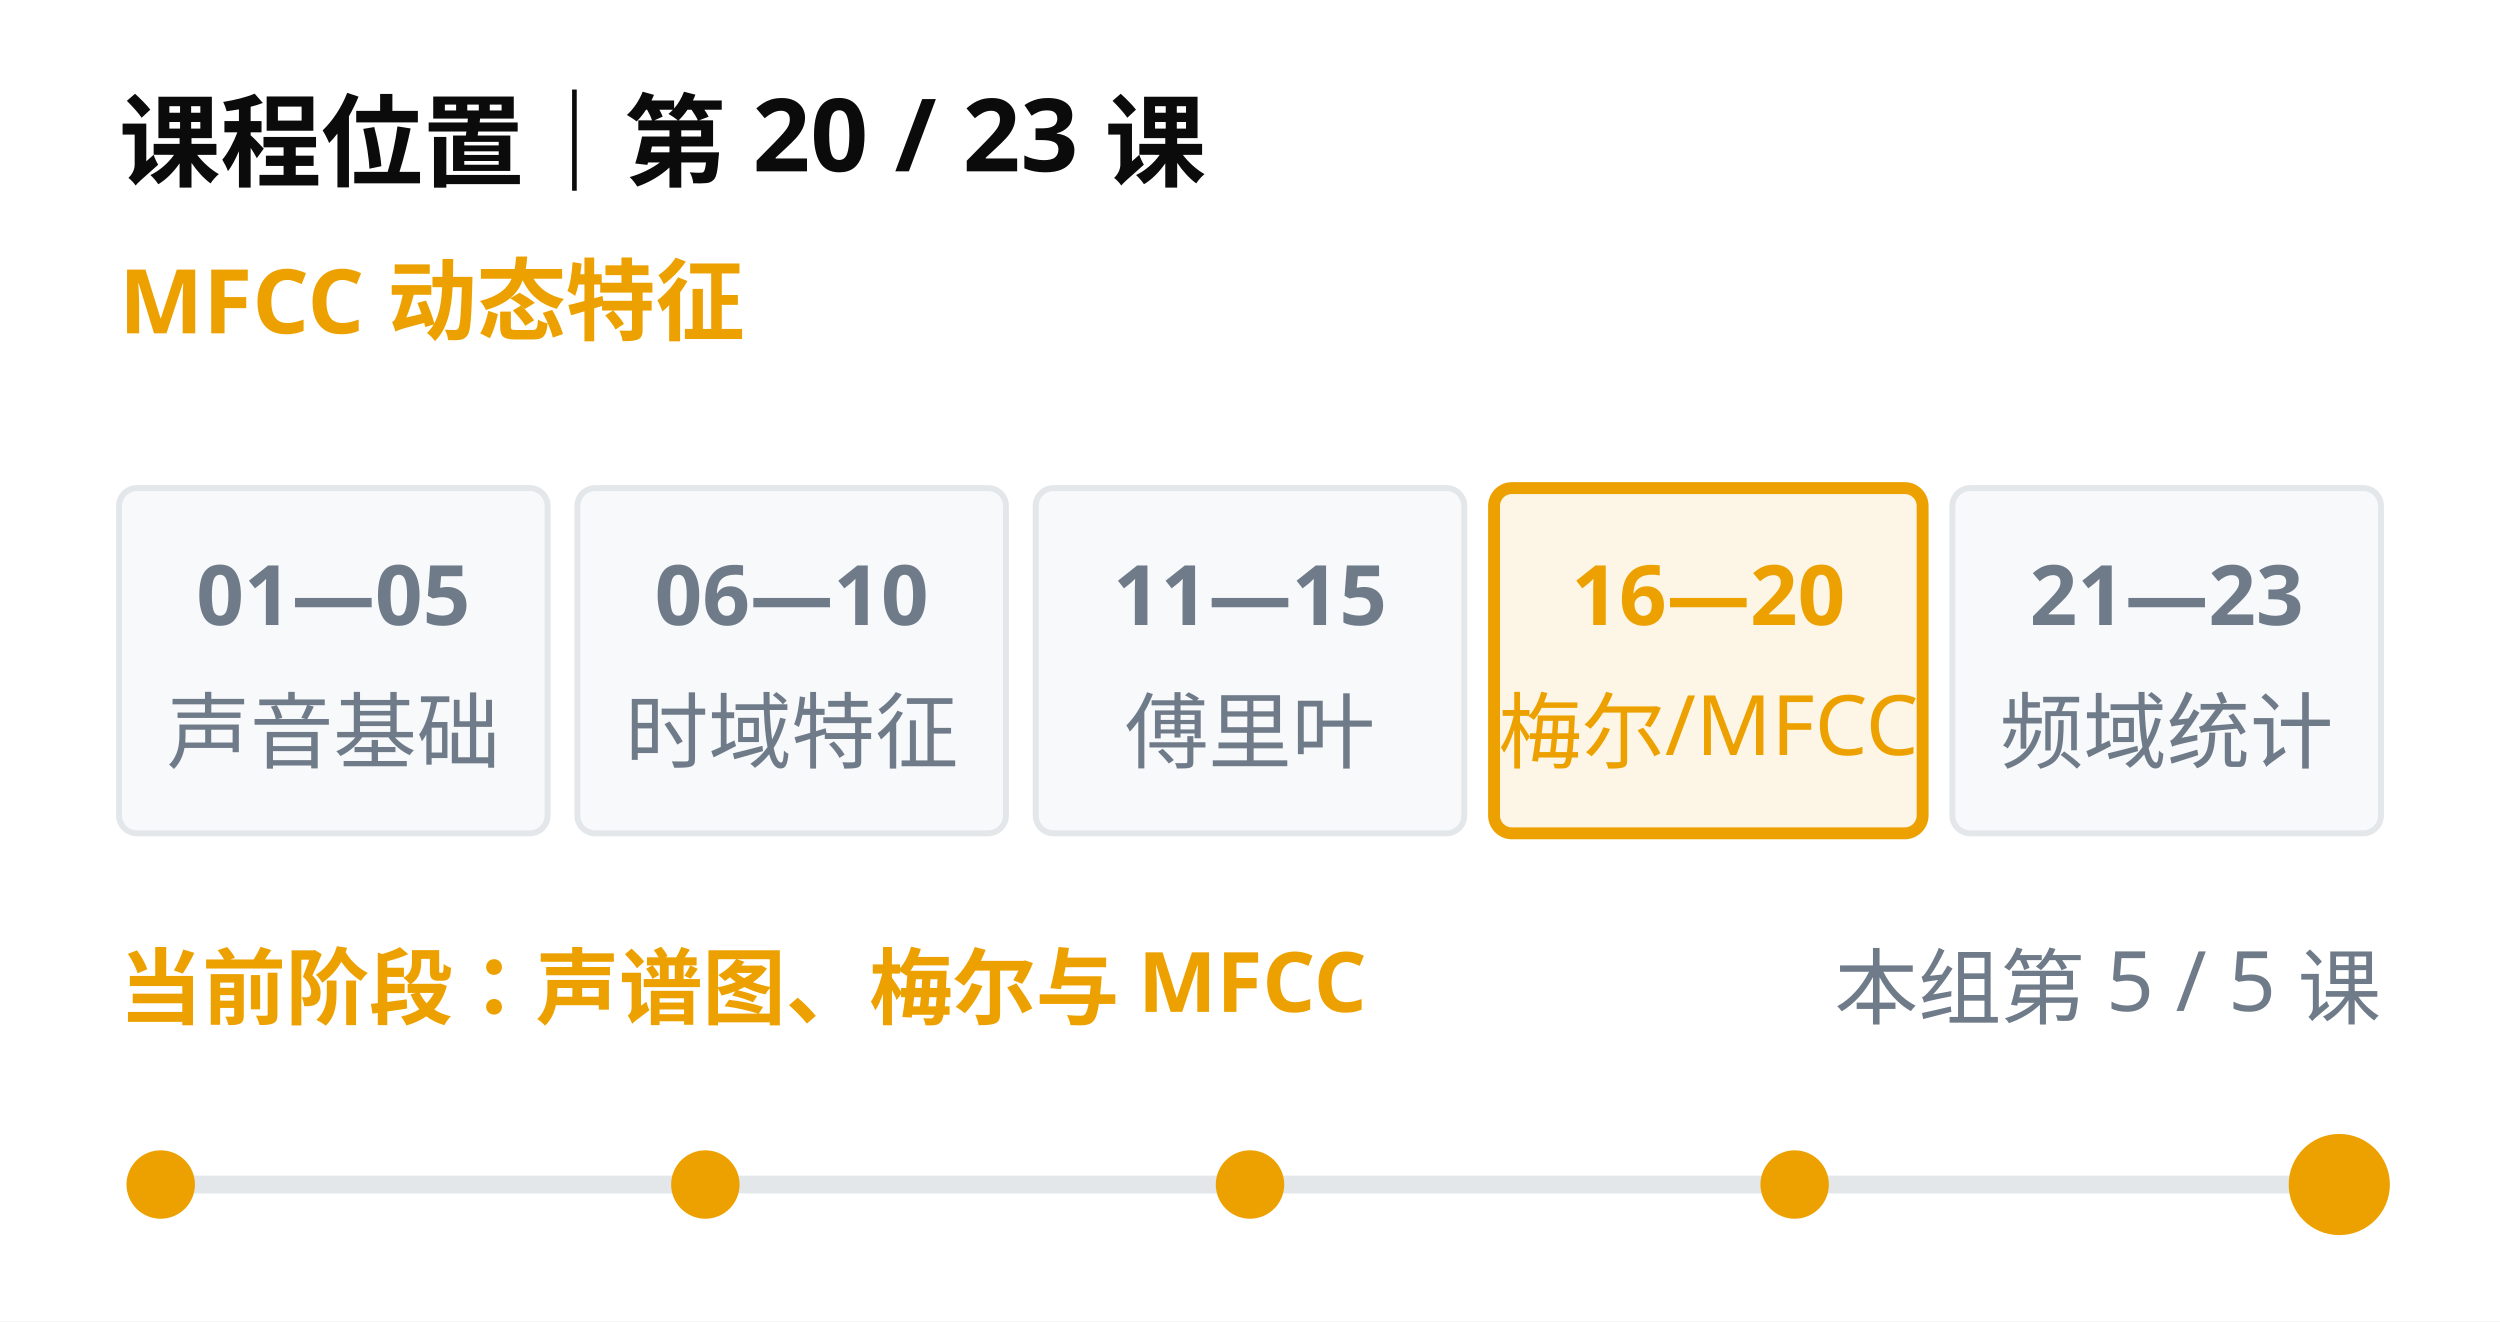
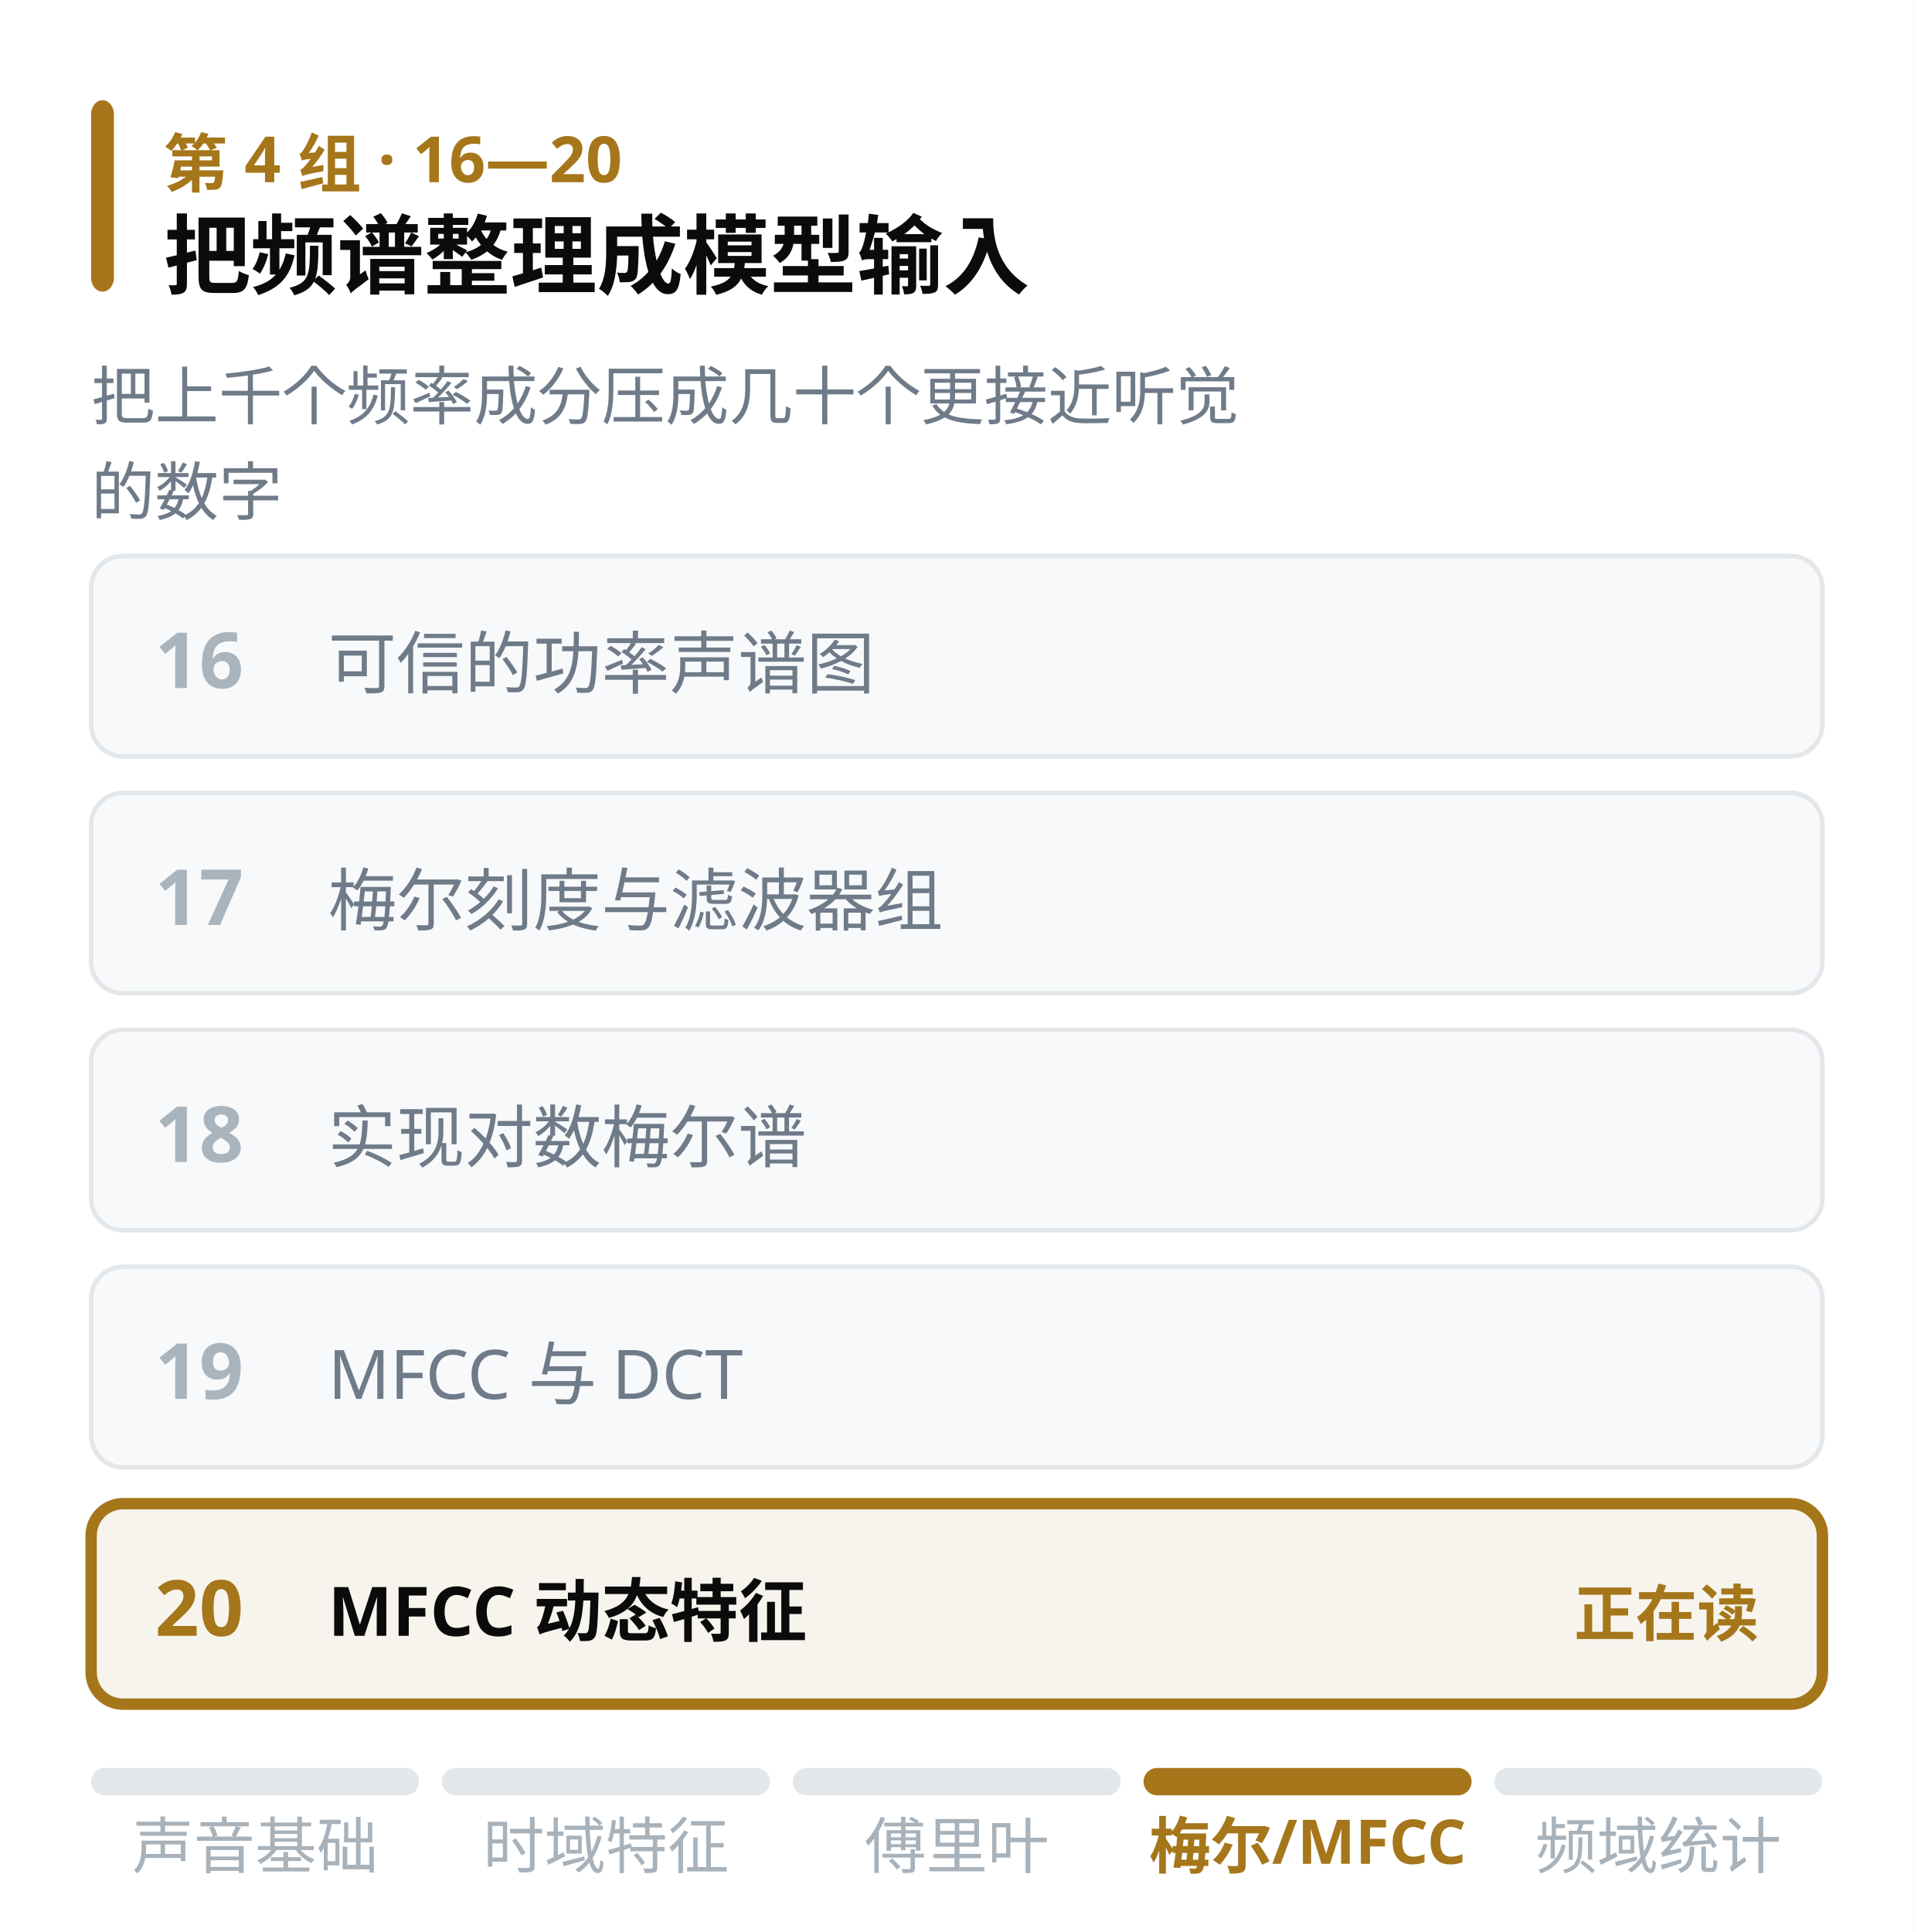
- <svg xmlns="http://www.w3.org/2000/svg" viewBox="0 0 420 222" width="420" height="222" font-family="Microsoft YaHei, PingFang SC, Noto Sans SC, Hiragino Sans GB, sans-serif" fill="#0b0b0b" role="img" aria-label="第 20 课在二十三课课程路线中的位置">
-   <rect width="420" height="222" fill="#ffffff" />
-   <text x="20" y="30" font-size="17" font-weight="700" fill="#0b0b0b" text-anchor="start">课程位置｜第 20 / 23 课</text>
-   <text x="20" y="56" font-size="15" font-weight="700" fill="#eda100" text-anchor="start">MFCC 动态特征</text>
-   <rect x="20" y="82" width="72" height="58" rx="3" fill="#f7f9fb" stroke="#e3e7ea" stroke-width="1" />
-   <text x="56" y="105" font-size="14" font-weight="700" fill="#6f7b89" text-anchor="middle">01—05</text>
-   <text x="56" y="128" font-size="14" font-weight="400" fill="#6f7b89" text-anchor="middle">声音基础</text>
-   <rect x="97" y="82" width="72" height="58" rx="3" fill="#f7f9fb" stroke="#e3e7ea" stroke-width="1" />
-   <text x="133" y="105" font-size="14" font-weight="700" fill="#6f7b89" text-anchor="middle">06—10</text>
-   <text x="133" y="128" font-size="14" font-weight="400" fill="#6f7b89" text-anchor="middle">时域特征</text>
-   <rect x="174" y="82" width="72" height="58" rx="3" fill="#f7f9fb" stroke="#e3e7ea" stroke-width="1" />
-   <text x="210" y="105" font-size="14" font-weight="700" fill="#6f7b89" text-anchor="middle">11—15</text>
-   <text x="210" y="128" font-size="14" font-weight="400" fill="#6f7b89" text-anchor="middle">傅里叶</text>
-   <rect x="251" y="82" width="72" height="58" rx="3" fill="#eda10018" stroke="#eda100" stroke-width="2" />
-   <text x="287" y="105" font-size="14" font-weight="700" fill="#eda100" text-anchor="middle">16—20</text>
-   <text x="287" y="128" font-size="14" font-weight="400" fill="#eda100" text-anchor="middle">梅尔/MFCC</text>
-   <rect x="328" y="82" width="72" height="58" rx="3" fill="#f7f9fb" stroke="#e3e7ea" stroke-width="1" />
-   <text x="364" y="105" font-size="14" font-weight="700" fill="#6f7b89" text-anchor="middle">21—23</text>
-   <text x="364" y="128" font-size="14" font-weight="400" fill="#6f7b89" text-anchor="middle">频域统计</text>
-   <text x="20" y="171" font-size="14" font-weight="700" fill="#eda100" text-anchor="start">当前阶段：声谱图、梅尔与 MFCC</text>
-   <text x="400" y="171" font-size="14" font-weight="400" fill="#6f7b89" text-anchor="end">本组第 5 / 5 课</text>
-   <line x1="27.0" y1="199.0" x2="393.0" y2="199.0" stroke="#e3e7ea" stroke-width="3" stroke-linecap="round" />
-   <circle cx="27" cy="199" r="5" fill="#eda100" stroke="#eda100" stroke-width="1.5" />
-   <circle cx="118.5" cy="199" r="5" fill="#eda100" stroke="#eda100" stroke-width="1.5" />
-   <circle cx="210" cy="199" r="5" fill="#eda100" stroke="#eda100" stroke-width="1.5" />
-   <circle cx="301.5" cy="199" r="5" fill="#eda100" stroke="#eda100" stroke-width="1.5" />
-   <circle cx="393" cy="199" r="7" fill="#eda100" stroke="#eda100" stroke-width="3" />
+ <svg xmlns="http://www.w3.org/2000/svg" viewBox="0 0 420 424" width="420" height="424" font-family="Microsoft YaHei, PingFang SC, Noto Sans SC, Hiragino Sans GB, sans-serif" fill="#0b0b0b" role="img" aria-label="第 20 课属于第 4 组「把频谱整理成模型输入」，本组共 5 课">
+   <rect width="420" height="424" fill="#ffffff" />
+   <rect x="20" y="22" width="5" height="42" rx="3" fill="#a5761a" stroke="none" stroke-width="1" />
+   <text x="36" y="41" font-size="14" font-weight="700" fill="#a5761a" text-anchor="start">第 4 组 · 16—20</text>
+   <text x="36" y="63" font-size="19" font-weight="700" fill="#0b0b0b" text-anchor="start">把频谱整理成模型输入</text>
+   <text x="20" y="92" font-size="14" font-weight="400" fill="#6f7b89" text-anchor="start">
+     <tspan x="20" dy="0">把上千个频率成分压成几十个更接近听觉</tspan>
+     <tspan x="20" dy="21">的数字</tspan>
+   </text>
+   <rect x="20" y="122" width="380" height="44" rx="7" fill="#f7f9fb" stroke="#e3e7ea" stroke-width="1" />
+   <text x="34" y="151" font-size="17" font-weight="700" fill="#aab4bd" text-anchor="start">16</text>
+   <text x="72" y="151" font-size="15" font-weight="400" fill="#6f7b89" text-anchor="start">可信的功率声谱图</text>
+   <rect x="20" y="174" width="380" height="44" rx="7" fill="#f7f9fb" stroke="#e3e7ea" stroke-width="1" />
+   <text x="34" y="203" font-size="17" font-weight="700" fill="#aab4bd" text-anchor="start">17</text>
+   <text x="72" y="203" font-size="15" font-weight="400" fill="#6f7b89" text-anchor="start">梅尔刻度与滤波器组</text>
+   <rect x="20" y="226" width="380" height="44" rx="7" fill="#f7f9fb" stroke="#e3e7ea" stroke-width="1" />
+   <text x="34" y="255" font-size="17" font-weight="700" fill="#aab4bd" text-anchor="start">18</text>
+   <text x="72" y="255" font-size="15" font-weight="400" fill="#6f7b89" text-anchor="start">实现对数梅尔谱</text>
+   <rect x="20" y="278" width="380" height="44" rx="7" fill="#f7f9fb" stroke="#e3e7ea" stroke-width="1" />
+   <text x="34" y="307" font-size="17" font-weight="700" fill="#aab4bd" text-anchor="start">19</text>
+   <text x="72" y="307" font-size="15" font-weight="400" fill="#6f7b89" text-anchor="start">MFCC 与 DCT</text>
+   <rect x="20" y="330" width="380" height="44" rx="7" fill="#a5761a14" stroke="#a5761a" stroke-width="2.5" />
+   <text x="34" y="359" font-size="17" font-weight="700" fill="#a5761a" text-anchor="start">20</text>
+   <text x="72" y="359" font-size="15" font-weight="700" fill="#0b0b0b" text-anchor="start">MFCC 动态特征</text>
+   <text x="386" y="359" font-size="13.5" font-weight="700" fill="#a5761a" text-anchor="end">正在读</text>
+   <rect x="20" y="388" width="72" height="6" rx="3" fill="#e2e7ec" stroke="none" stroke-width="1" />
+   <text x="56" y="410" font-size="13.5" font-weight="400" fill="#a8b2bb" text-anchor="middle">声音基础</text>
+   <rect x="97" y="388" width="72" height="6" rx="3" fill="#e2e7ec" stroke="none" stroke-width="1" />
+   <text x="133" y="410" font-size="13.5" font-weight="400" fill="#a8b2bb" text-anchor="middle">时域特征</text>
+   <rect x="174" y="388" width="72" height="6" rx="3" fill="#e2e7ec" stroke="none" stroke-width="1" />
+   <text x="210" y="410" font-size="13.5" font-weight="400" fill="#a8b2bb" text-anchor="middle">傅里叶</text>
+   <rect x="251" y="388" width="72" height="6" rx="3" fill="#a5761a" stroke="none" stroke-width="1" />
+   <text x="287" y="410" font-size="13.5" font-weight="700" fill="#a5761a" text-anchor="middle">梅尔/MFCC</text>
+   <rect x="328" y="388" width="72" height="6" rx="3" fill="#e2e7ec" stroke="none" stroke-width="1" />
+   <text x="364" y="410" font-size="13.5" font-weight="400" fill="#a8b2bb" text-anchor="middle">频域统计</text>
</svg>
